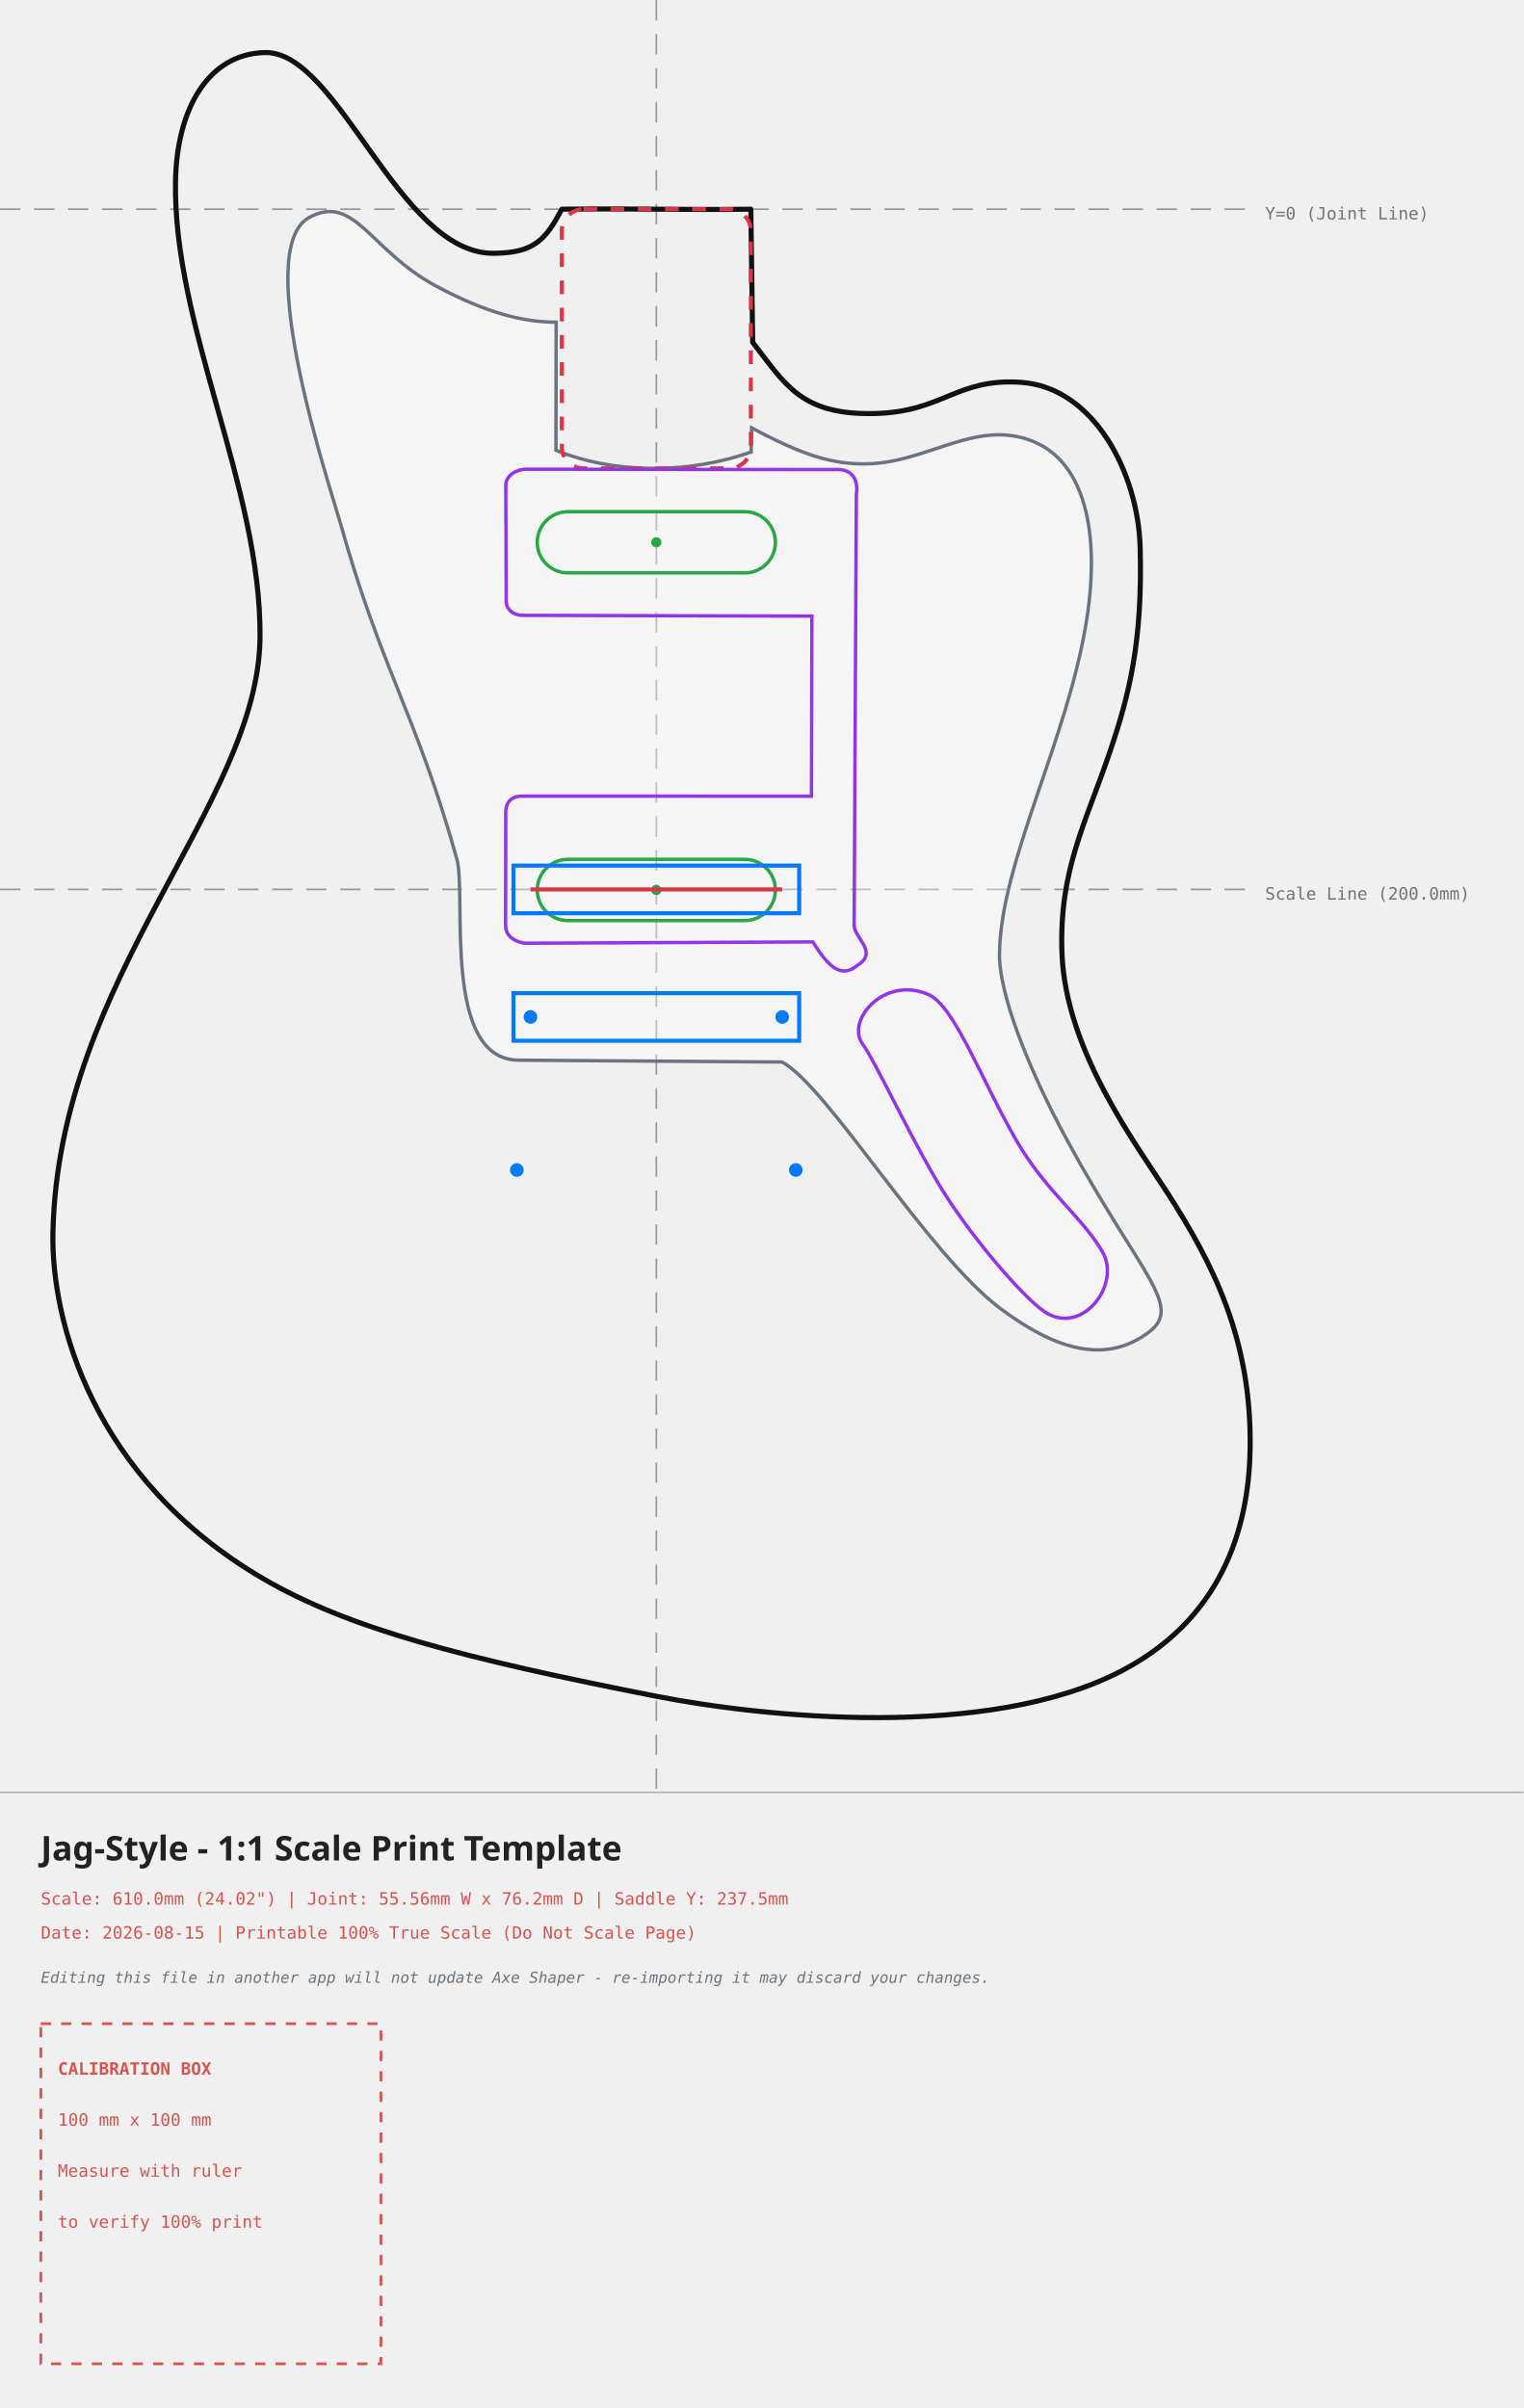
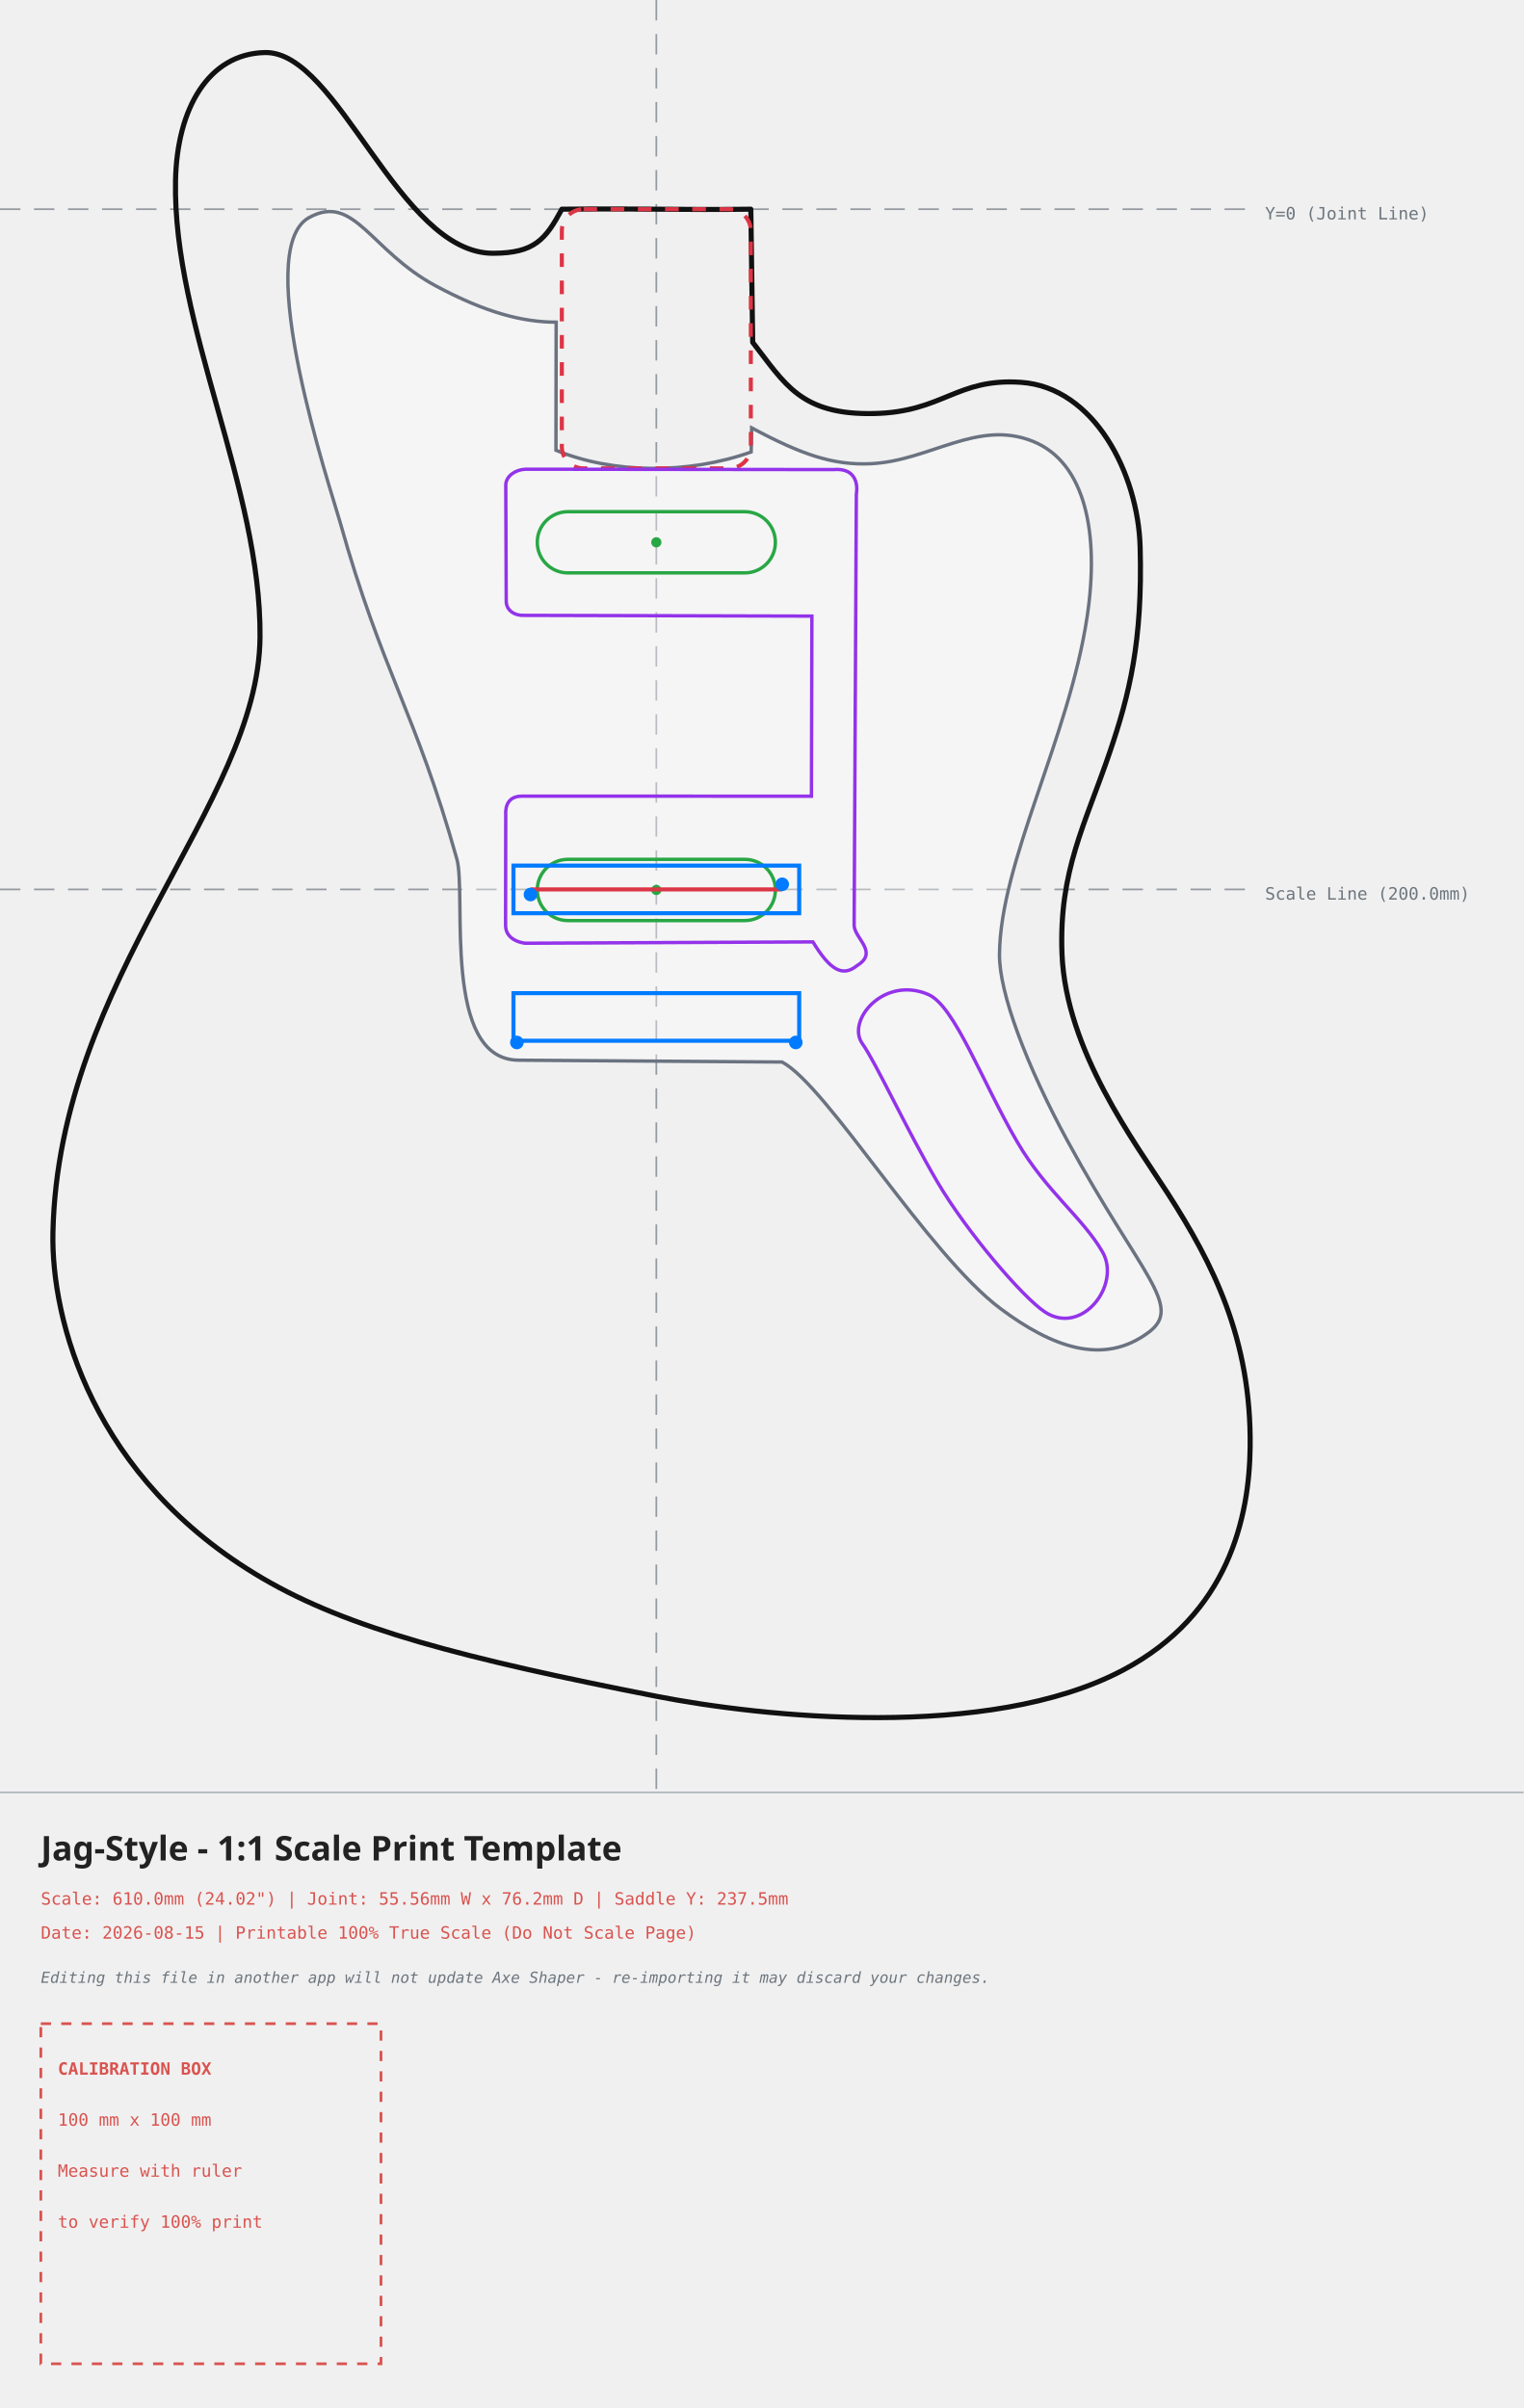
<svg xmlns="http://www.w3.org/2000/svg" width="447.91mm" height="708.01mm" viewBox="-192.95 -61.51 447.91 708.01">
  <style>
    .body-line { fill: none; stroke: #111111; stroke-width: 1.5; stroke-linecap: round; stroke-linejoin: round; }
    .neck-pocket { fill: none; stroke: #dc3545; stroke-width: 1.2; stroke-dasharray: 4,4; }
    .pickup-rout { fill: none; stroke: #28a745; stroke-width: 1.0; }
    .bridge-rout { fill: none; stroke: #007bff; stroke-width: 1.2; }
    .back-route { fill: none; stroke: #9333ea; stroke-width: 1.0; stroke-dasharray: 3,3; }
    .front-route { fill: none; stroke: #9333ea; stroke-width: 1.0; }
    .pickguard { fill: #ffffff; fill-opacity: 0.35; stroke: #6b7280; stroke-width: 1.0; }
    .center-axis { fill: none; stroke: #6c757d; stroke-width: 0.5; stroke-dasharray: 6,4; opacity: 0.7; }
    .calibration-box { fill: none; stroke: #d9534f; stroke-width: 0.8; stroke-dasharray: 3,3; }
    .band-rule { fill: none; stroke: #adb5bd; stroke-width: 0.5; }
    .text-label { font-family: monospace, sans-serif; font-size: 5px; fill: #d9534f; }
    .disclaimer-label { font-family: monospace, sans-serif; font-size: 4.5px; font-style: italic; fill: #6c757d; }
    .axis-label { font-family: monospace, sans-serif; font-size: 5px; fill: #6c757d; }
    .title-label { font-family: sans-serif; font-size: 10px; font-weight: bold; fill: #222222; }
  </style>
  <g>
    <line x1="0" y1="-61.51" x2="0" y2="465.50" class="center-axis" />
    <line x1="-192.95" y1="0" x2="174.96" y2="0" class="center-axis" />
    <text x="178.96" y="3" class="axis-label">Y=0 (Joint Line)</text>
    <line x1="-192.95" y1="200.00" x2="174.96" y2="200.00" class="center-axis" stroke="#007bff" />
    <text x="178.96" y="203.00" class="axis-label" fill="#007bff">Scale Line (200.0mm)</text>
    <path d="M -27.78 0.00 C -32.53 8.85, -35.77 12.93, -47.98 12.96 C -75.74 13.01, -93.44 -46.51, -115.04 -46.06 C -131.68 -45.72, -140.94 -29.59, -141.35 -8.38 C -142.20 34.23, -116.13 81.86, -116.51 125.87 C -116.93 175.07, -175.76 225.71, -177.39 300.85 C -177.95 326.50, -165.92 373.15, -115.76 402.55 C -90.55 417.33, -56.43 426.17, 0.04 437.24 C 30.77 443.26, 97.55 450.50, 137.18 429.55 C 168.35 413.07, 174.32 384.44, 174.57 363.96 C 174.96 332.20, 163.62 310.01, 150.36 289.39 C 140.88 274.66, 120.39 247.40, 119.26 218.98 C 118.30 194.54, 126.09 180.91, 133.37 159.45 C 139.01 142.81, 143.00 127.20, 142.23 99.33 C 141.64 77.71, 128.74 52.37, 107.19 50.90 C 88.17 49.61, 84.37 59.65, 63.97 60.08 C 42.32 60.53, 37.77 51.22, 28.33 39.15 C 28.33 39.15, 27.78 0.00, 27.78 0.00 C 6.63 0.26, -2.31 -0.24, -27.78 0.00 Z" class="body-line" />
    <path d="M -102.08 2.46 C -88.79 -4.85, -84.14 12.19, -64.82 22.56 C -50.21 30.40, -39.29 33.23, -29.45 33.22 C -29.45 33.22, -29.51 70.87, -29.51 70.87 C -12.74 77.78, 9.26 78.01, 27.88 71.38 C 27.88 71.38, 28.02 64.29, 28.02 64.29 C 42.66 72.13, 51.96 75.35, 63.05 74.83 C 80.36 74.03, 94.40 61.68, 110.70 68.25 C 126.07 74.45, 130.37 95.19, 126.63 119.94 C 121.23 155.73, 101.11 191.73, 100.88 219.12 C 100.78 230.40, 108.84 251.85, 120.96 274.10 C 142.47 313.58, 154.99 322.48, 144.80 330.17 C 131.39 340.30, 116.13 334.42, 101.21 323.28 C 79.77 307.27, 50.19 257.73, 36.96 250.75 C 36.96 250.75, -40.35 250.21, -40.35 250.21 C -63.19 250.30, -55.71 201.55, -58.64 191.06 C -70.74 147.88, -80.57 136.33, -93.00 91.92 C -95.52 82.90, -119.37 11.97, -102.08 2.46 Z" class="pickguard" style="fill:#ffffff" />
    <rect x="-27.78" y="0" width="55.56" height="76.2" rx="6.35" ry="6.35" class="neck-pocket" />
    <g transform="translate(0, 97.93855) rotate(0)">
      <rect x="-35.00" y="-9.00" width="70" height="18" rx="9" ry="9" class="pickup-rout" />
      <circle cx="0" cy="0" r="1.5" fill="#28a745" />
    </g>
    <g transform="translate(0, 200.1589) rotate(0)">
      <rect x="-35.00" y="-9.00" width="70" height="18" rx="9" ry="9" class="pickup-rout" />
      <circle cx="0" cy="0" r="1.5" fill="#28a745" />
    </g>
    <path d="M -38.50 76.45 C -38.50 76.45, 52.05 76.56, 52.05 76.56 C 60.43 75.87, 58.80 83.76, 58.80 83.76 C 58.80 83.76, 58.15 210.67, 58.15 210.67 C 58.44 214.58, 65.38 218.49, 59.02 222.39 C 54.72 225.92, 51.02 223.61, 46.03 215.43 C 46.03 215.43, -38.53 215.82, -38.53 215.82 C -38.53 215.82, -44.35 215.35, -44.32 210.51 C -44.32 210.51, -44.27 178.34, -44.27 178.34 C -44.49 175.13, -43.31 172.64, -39.65 172.58 C -39.65 172.58, 45.60 172.59, 45.60 172.59 C 45.60 172.59, 45.73 119.64, 45.73 119.64 C 45.73 119.64, -38.78 119.42, -38.78 119.42 C -41.50 119.59, -44.19 118.07, -44.13 115.12 C -44.13 115.12, -44.26 80.88, -44.26 80.88 C -44.03 78.39, -41.46 76.60, -38.50 76.45 Z" class="front-route" />
    <path d="M 79.93 230.88 C 87.73 234.24, 95.60 256.24, 106.15 274.33 C 114.52 288.70, 125.45 296.62, 131.18 306.62 C 136.70 316.27, 125.12 331.41, 114.23 324.24 C 107.66 319.91, 91.18 300.60, 82.59 285.95 C 73.25 270.01, 64.69 251.15, 60.56 245.34 C 55.77 238.58, 66.88 225.27, 79.93 230.88 Z" class="front-route" />
    <g id="bridge-hardware">
      <rect x="-42.00" y="193.00" width="84" height="14" class="bridge-rout" />
      <rect x="-42.00" y="230.50" width="84" height="14" class="bridge-rout" />
      <line x1="-37.00" y1="200.00" x2="37.00" y2="200.00" stroke="#dc3545" stroke-width="1.2" />
-       <g transform="translate(0, 237.50)">
-         <circle cx="-37" cy="0" r="2" fill="#007bff" />
-         <circle cx="37" cy="0" r="2" fill="#007bff" />
+       <g transform="translate(0, 200.00)">
+         <circle cx="-37" cy="1.5" r="2" fill="#007bff" />
+         <circle cx="37" cy="-1.5" r="2" fill="#007bff" />
        <circle cx="-41" cy="45" r="2" fill="#007bff" />
        <circle cx="41" cy="45" r="2" fill="#007bff" />
      </g>
    </g>
  </g>
  <g>
    <line x1="-192.95" y1="465.50" x2="254.96" y2="465.50" class="band-rule" />
    <text x="-180.95" y="485.50" class="title-label">Jag-Style - 1:1 Scale Print Template</text>
    <text x="-180.95" y="498.50" class="text-label">Scale: 610.0mm (24.02") | Joint: 55.56mm W x 76.2mm D | Saddle Y: 237.5mm</text>
    <text x="-180.95" y="508.50" class="text-label">Date: 2026-08-15 | Printable 100% True Scale (Do Not Scale Page)</text>
    <text x="-180.95" y="521.50" class="disclaimer-label">Editing this file in another app will not update Axe Shaper - re-importing it may discard your changes.</text>
    <g transform="translate(-180.95, 533.50)">
      <rect x="0" y="0" width="100" height="100" class="calibration-box" />
      <text x="5" y="15" class="text-label" font-weight="bold">CALIBRATION BOX</text>
      <text x="5" y="30" class="text-label">100 mm x 100 mm</text>
      <text x="5" y="45" class="text-label">Measure with ruler</text>
      <text x="5" y="60" class="text-label">to verify 100% print</text>
    </g>
  </g>
</svg>
